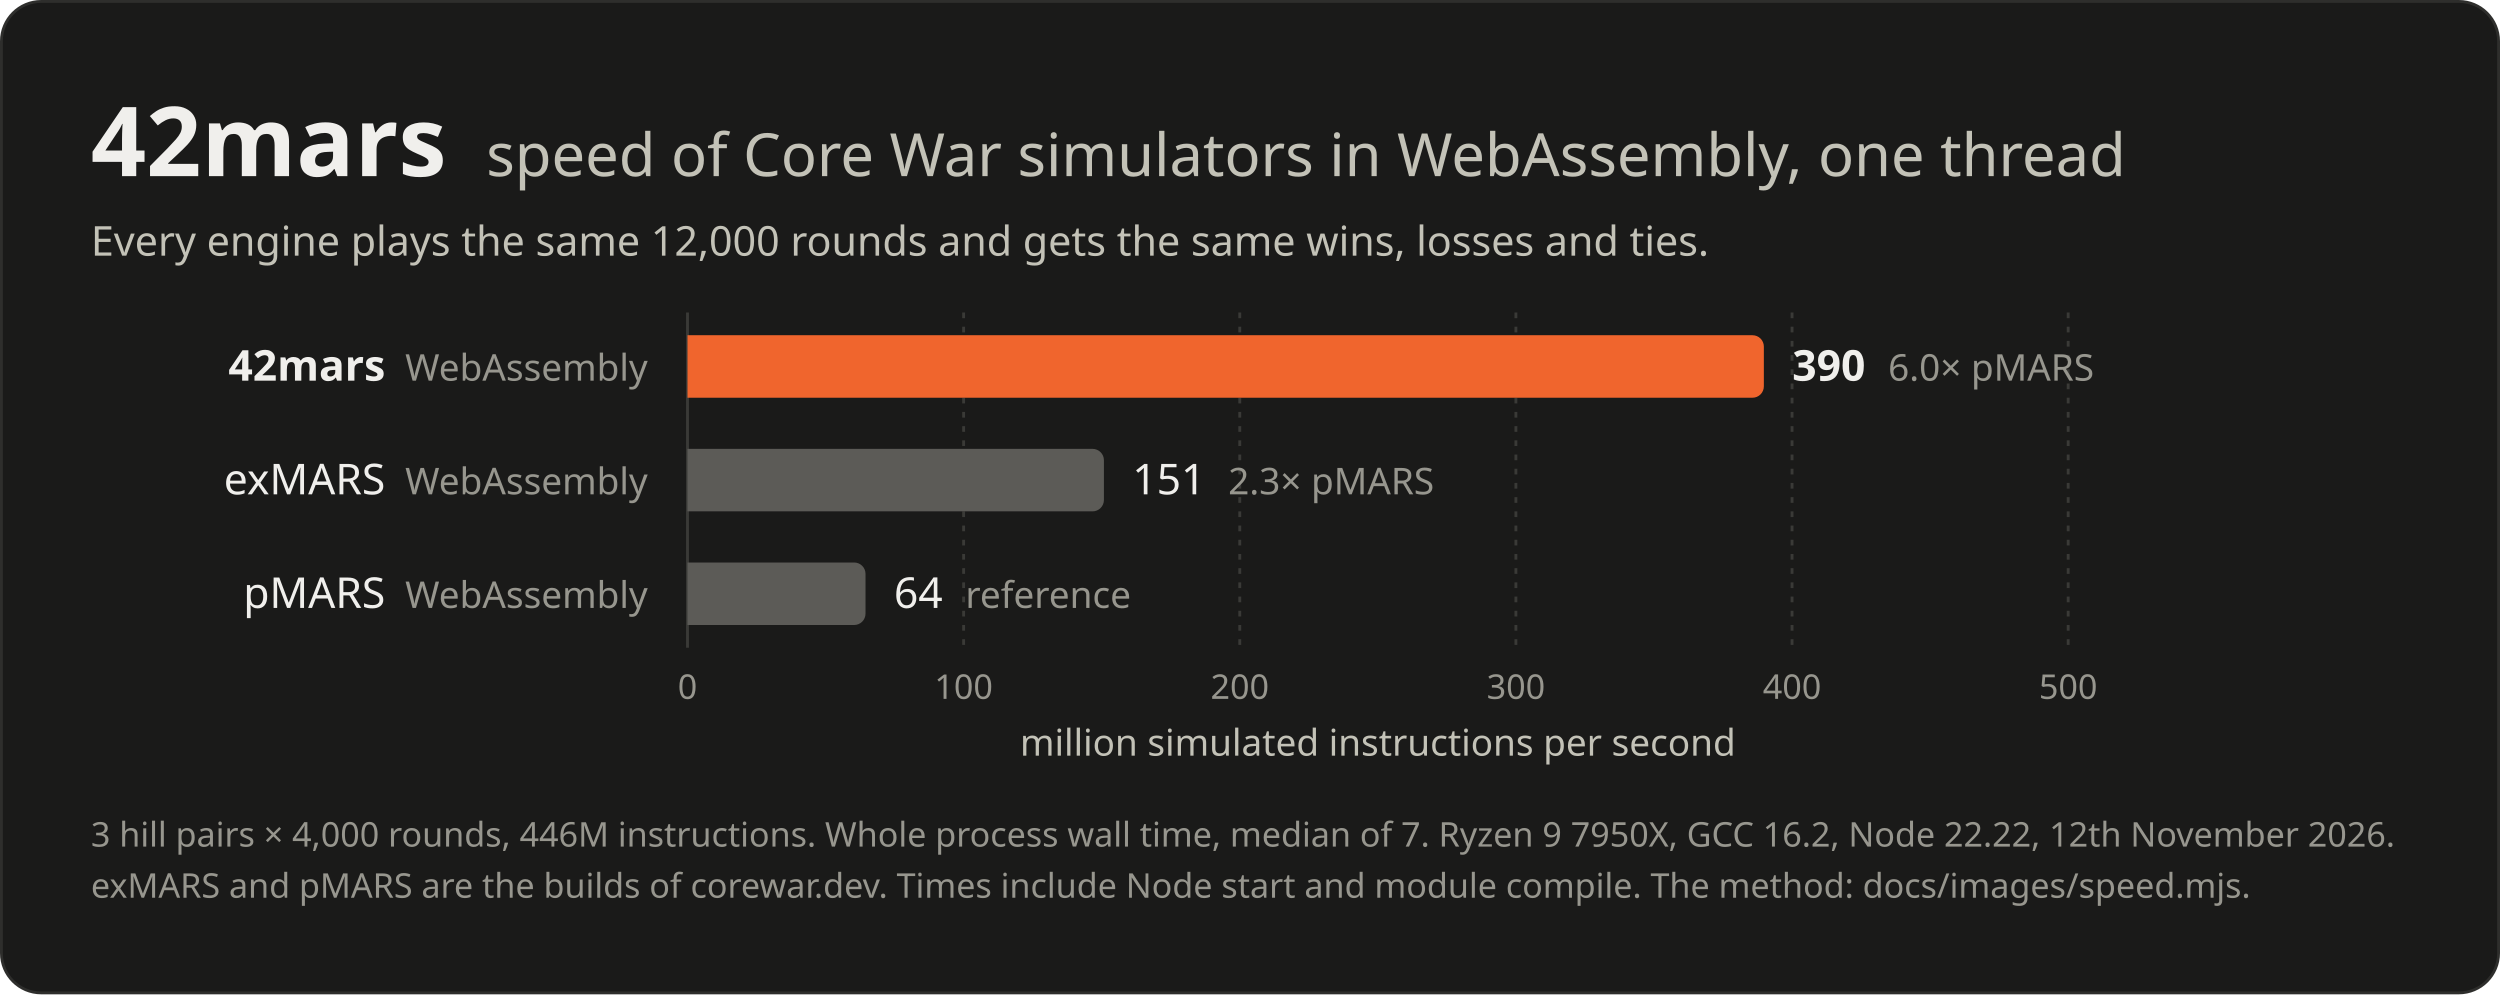
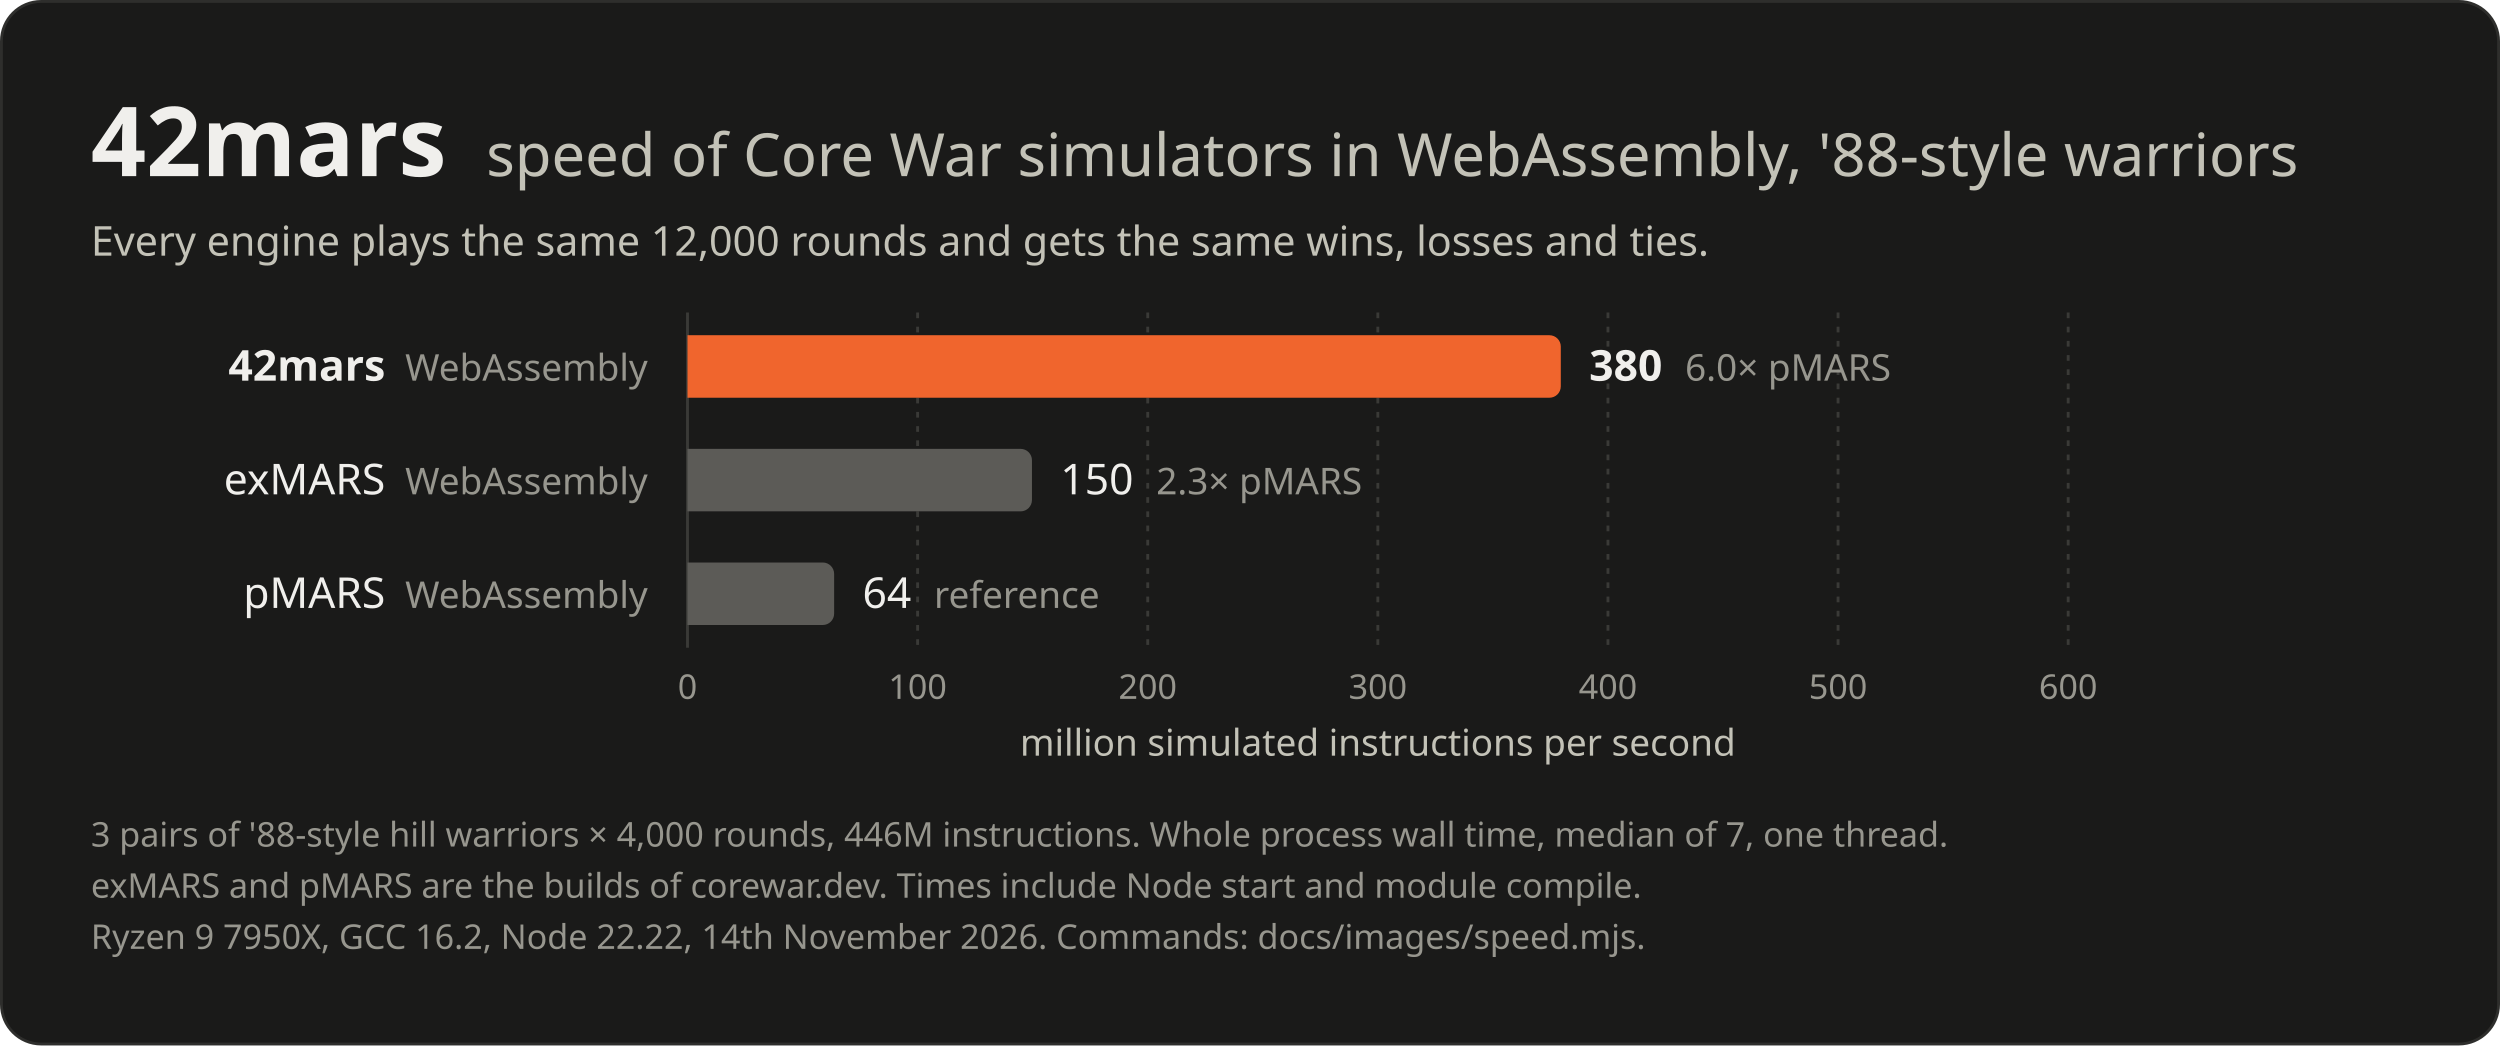
- <svg xmlns="http://www.w3.org/2000/svg" width="880" height="350" viewBox="0 0 880 350" font-family="-apple-system, BlinkMacSystemFont, 'Segoe UI', 'Noto Sans', Helvetica, Arial, sans-serif" role="img" aria-labelledby="title desc">
-   <rect x="0.5" y="0.5" width="879" height="349" rx="14" fill="#1a1a19" stroke="#2e2e2c" />
-   <text x="32" y="62" font-size="34" font-weight="700" fill="#f0efec">42mars<tspan font-weight="400" fill="#c3c2b7" font-size="21" dx="14">speed of Core War simulators in WebAssembly, one thread</tspan>
+ <svg xmlns="http://www.w3.org/2000/svg" width="880" height="368" viewBox="0 0 880 368" font-family="-apple-system, BlinkMacSystemFont, 'Segoe UI', 'Noto Sans', Helvetica, Arial, sans-serif" role="img" aria-labelledby="title desc">
+   <rect x="0.5" y="0.5" width="879" height="367" rx="14" fill="#1a1a19" stroke="#2e2e2c" />
+   <text x="32" y="62" font-size="34" font-weight="700" fill="#f0efec">42mars<tspan font-weight="400" fill="#c3c2b7" font-size="21" dx="14">speed of Core War simulators in WebAssembly, '88-style warriors</tspan>
  </text>
  <text x="32" y="90" font-size="14.5" fill="#c3c2b7">Every engine plays the same 12,000 rounds and gets the same wins, losses and ties.</text>
  <line x1="242" y1="110" x2="242" y2="228" stroke="#3a3a37" stroke-dasharray="" />
  <text x="242" y="246" text-anchor="middle" font-size="12" fill="#97968e">0</text>
-   <line x1="339.2" y1="110" x2="339.2" y2="228" stroke="#3a3a37" stroke-dasharray="2 3" />
-   <text x="339.2" y="246" text-anchor="middle" font-size="12" fill="#97968e">100</text>
-   <line x1="436.4" y1="110" x2="436.4" y2="228" stroke="#3a3a37" stroke-dasharray="2 3" />
-   <text x="436.4" y="246" text-anchor="middle" font-size="12" fill="#97968e">200</text>
-   <line x1="533.6" y1="110" x2="533.6" y2="228" stroke="#3a3a37" stroke-dasharray="2 3" />
-   <text x="533.6" y="246" text-anchor="middle" font-size="12" fill="#97968e">300</text>
-   <line x1="630.8" y1="110" x2="630.8" y2="228" stroke="#3a3a37" stroke-dasharray="2 3" />
-   <text x="630.8" y="246" text-anchor="middle" font-size="12" fill="#97968e">400</text>
+   <line x1="323" y1="110" x2="323" y2="228" stroke="#3a3a37" stroke-dasharray="2 3" />
+   <text x="323" y="246" text-anchor="middle" font-size="12" fill="#97968e">100</text>
+   <line x1="404" y1="110" x2="404" y2="228" stroke="#3a3a37" stroke-dasharray="2 3" />
+   <text x="404" y="246" text-anchor="middle" font-size="12" fill="#97968e">200</text>
+   <line x1="485" y1="110" x2="485" y2="228" stroke="#3a3a37" stroke-dasharray="2 3" />
+   <text x="485" y="246" text-anchor="middle" font-size="12" fill="#97968e">300</text>
+   <line x1="566" y1="110" x2="566" y2="228" stroke="#3a3a37" stroke-dasharray="2 3" />
+   <text x="566" y="246" text-anchor="middle" font-size="12" fill="#97968e">400</text>
+   <line x1="647" y1="110" x2="647" y2="228" stroke="#3a3a37" stroke-dasharray="2 3" />
+   <text x="647" y="246" text-anchor="middle" font-size="12" fill="#97968e">500</text>
  <line x1="728" y1="110" x2="728" y2="228" stroke="#3a3a37" stroke-dasharray="2 3" />
-   <text x="728" y="246" text-anchor="middle" font-size="12" fill="#97968e">500</text>
+   <text x="728" y="246" text-anchor="middle" font-size="12" fill="#97968e">600</text>
  <text x="485" y="266" text-anchor="middle" font-size="13" fill="#c3c2b7">million simulated instructions per second</text>
  <text x="228" y="134" text-anchor="end" font-size="15" fill="#f0efec" font-weight="700">42mars<tspan font-weight="400" fill="#97968e" font-size="13" dx="7">WebAssembly</tspan>
  </text>
-   <path d="M242,118h374.877a4,4 0 0 1 4,4v14a4,4 0 0 1 -4,4h-374.877z" fill="#f0652d" />
-   <text x="630.877" y="134" font-size="15" fill="#f0efec" font-weight="700">390<tspan font-weight="400" fill="#97968e" font-size="13" dx="8">6.0× pMARS</tspan>
+   <path d="M242,118h303.401a4,4 0 0 1 4,4v14a4,4 0 0 1 -4,4h-303.401z" fill="#f0652d" />
+   <text x="559.401" y="134" font-size="15" fill="#f0efec" font-weight="700">380<tspan font-weight="400" fill="#97968e" font-size="13" dx="8">6.0× pMARS</tspan>
  </text>
  <text x="228" y="174" text-anchor="end" font-size="15" fill="#f0efec" font-weight="500">exMARS<tspan font-weight="400" fill="#97968e" font-size="13" dx="7">WebAssembly</tspan>
  </text>
-   <path d="M242,158h142.579a4,4 0 0 1 4,4v14a4,4 0 0 1 -4,4h-142.579z" fill="#5c5b57" />
-   <text x="398.579" y="174" font-size="15" fill="#f0efec" font-weight="500">151<tspan font-weight="400" fill="#97968e" font-size="13" dx="8">2.3× pMARS</tspan>
+   <path d="M242,158h117.247a4,4 0 0 1 4,4v14a4,4 0 0 1 -4,4h-117.247z" fill="#5c5b57" />
+   <text x="373.247" y="174" font-size="15" fill="#f0efec" font-weight="500">150<tspan font-weight="400" fill="#97968e" font-size="13" dx="8">2.3× pMARS</tspan>
  </text>
  <text x="228" y="214" text-anchor="end" font-size="15" fill="#f0efec" font-weight="500">pMARS<tspan font-weight="400" fill="#97968e" font-size="13" dx="7">WebAssembly</tspan>
  </text>
-   <path d="M242,198h58.662a4,4 0 0 1 4,4v14a4,4 0 0 1 -4,4h-58.662z" fill="#5c5b57" />
-   <text x="314.662" y="214" font-size="15" fill="#f0efec" font-weight="500">64<tspan font-weight="400" fill="#97968e" font-size="13" dx="8">reference</tspan>
+   <path d="M242,198h47.614a4,4 0 0 1 4,4v14a4,4 0 0 1 -4,4h-47.614z" fill="#5c5b57" />
+   <text x="303.614" y="214" font-size="15" fill="#f0efec" font-weight="500">64<tspan font-weight="400" fill="#97968e" font-size="13" dx="8">reference</tspan>
  </text>
-   <text x="32" y="298" font-size="12" fill="#97968e">3 hill pairs × 4,000 rounds, 446M instructions. Whole process wall time, median of 7. Ryzen 9 7950X, GCC 16.2, Node 22.22, 12th November 2026.</text>
-   <text x="32" y="316" font-size="12" fill="#97968e">exMARS and pMARS are the builds of corewar.dev. Times include Node start and module compile. The method: docs/images/speed.mjs.</text>
+   <text x="32" y="298" font-size="12" fill="#97968e">3 pairs of '88-style hill warriors × 4,000 rounds, 446M instructions. Whole process wall time, median of 7, one thread.</text>
+   <text x="32" y="316" font-size="12" fill="#97968e">exMARS and pMARS are the builds of corewar.dev. Times include Node start and module compile.</text>
+   <text x="32" y="334" font-size="12" fill="#97968e">Ryzen 9 7950X, GCC 16.2, Node 22.22, 14th November 2026. Commands: docs/images/speed.mjs.</text>
</svg>
